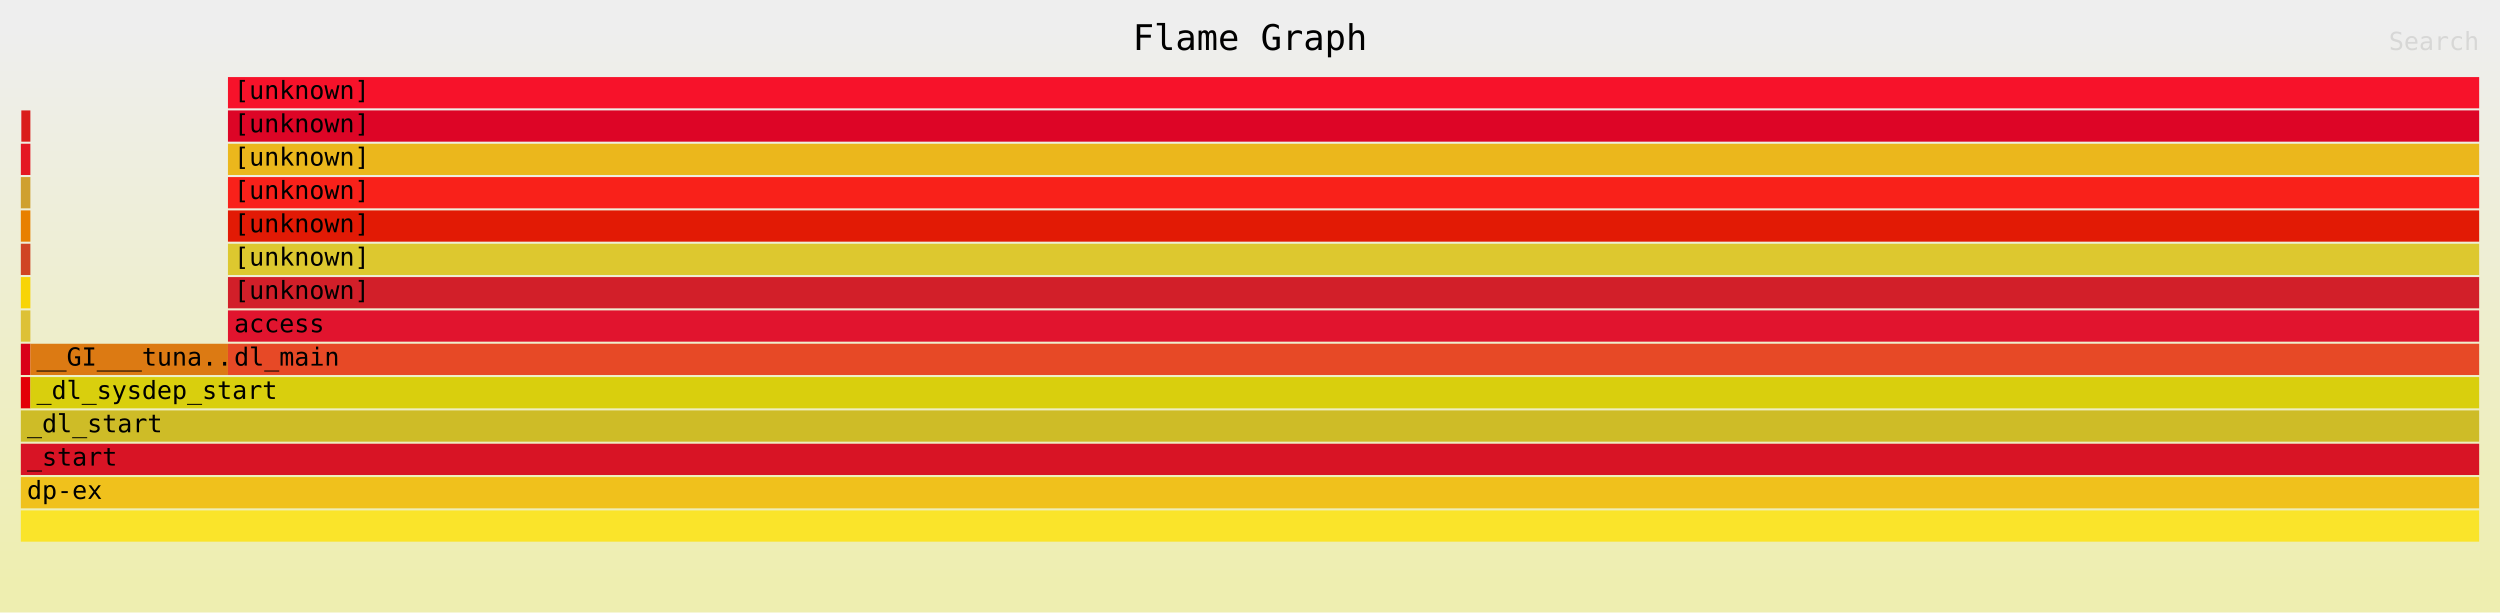
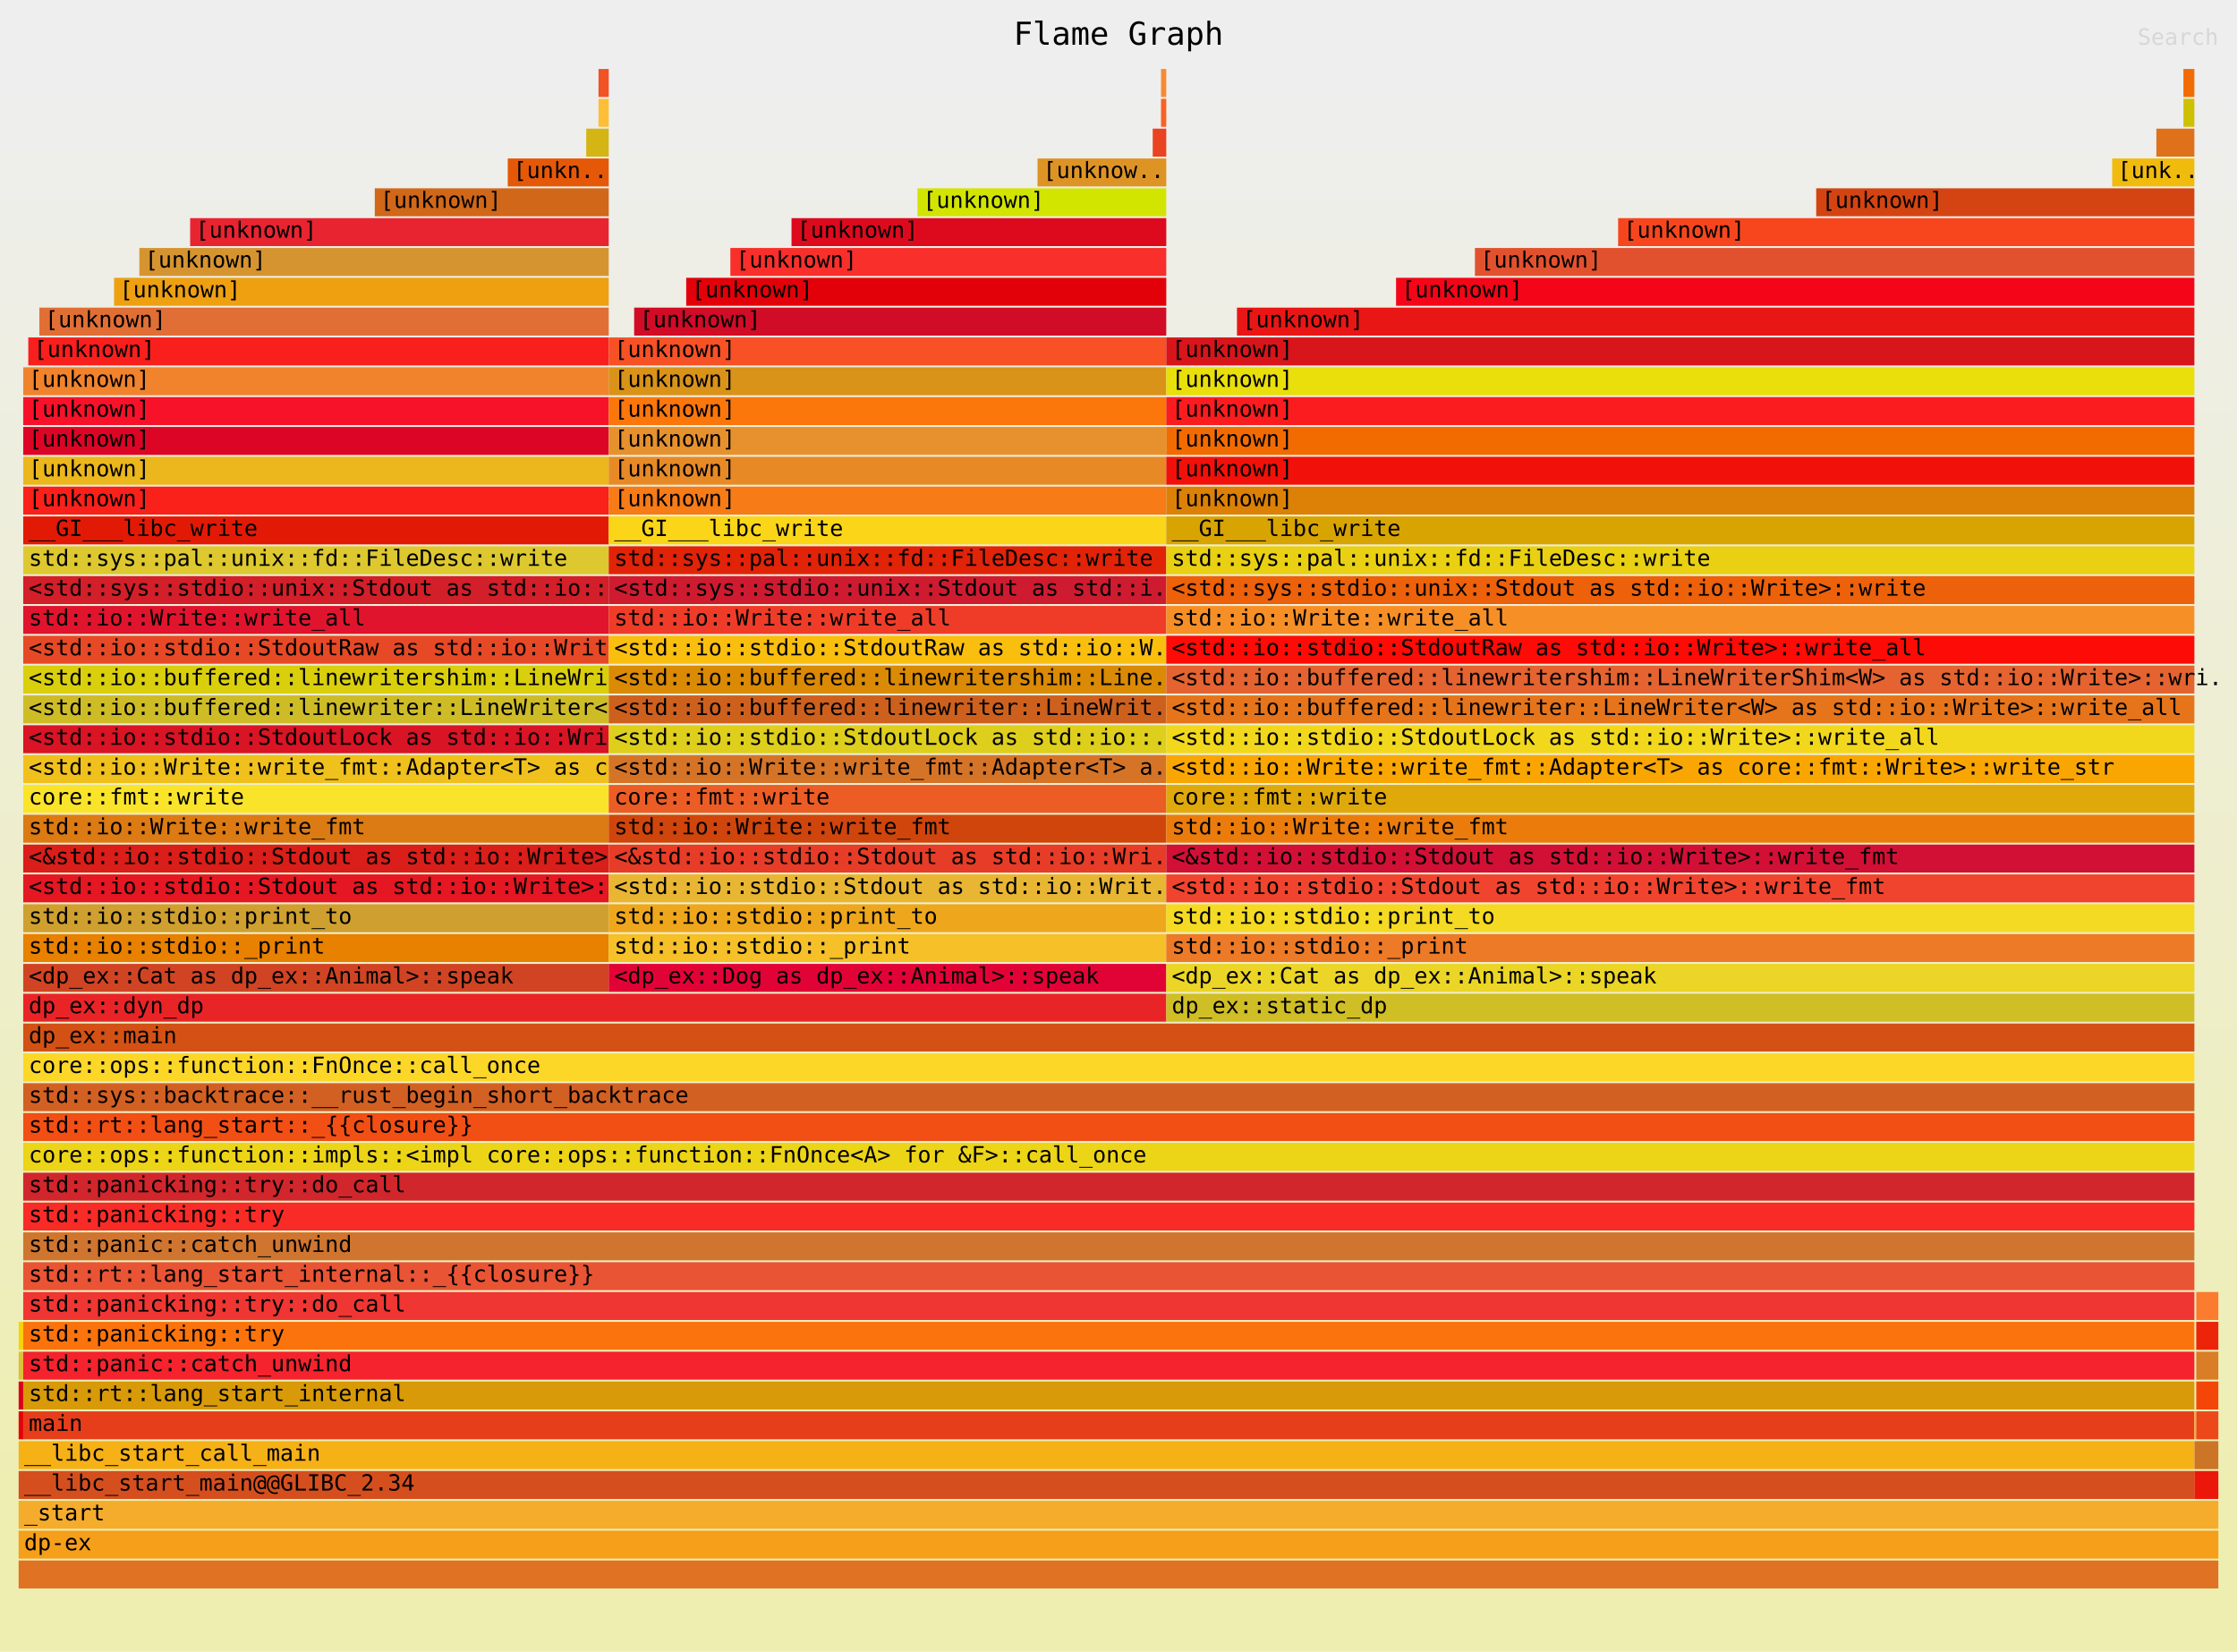
- <svg xmlns="http://www.w3.org/2000/svg" xmlns:ns1="http://github.com/jonhoo/inferno" version="1.1" width="1200" height="294" viewBox="0 0 1200 294">
+ <svg xmlns="http://www.w3.org/2000/svg" xmlns:ns1="http://github.com/jonhoo/inferno" version="1.1" width="1200" height="886" viewBox="0 0 1200 886">
  <defs>
    <linearGradient id="background" y1="0" y2="1" x1="0" x2="0">
      <stop stop-color="#eeeeee" offset="5%" />
      <stop stop-color="#eeeeb0" offset="95%" />
    </linearGradient>
  </defs>
  <style type="text/css">
text { font-family:monospace; font-size:12px }
#title { text-anchor:middle; font-size:17px; }
#matched { text-anchor:end; }
#search { text-anchor:end; opacity:0.1; cursor:pointer; }
#search:hover, #search.show { opacity:1; }
#subtitle { text-anchor:middle; font-color:rgb(160,160,160); }
#unzoom { cursor:pointer; }
#frames &gt; *:hover { stroke:black; stroke-width:0.5; cursor:pointer; }
.hide { display:none; }
.parent { opacity:0.5; }
</style>
-   <rect x="0" y="0" width="100%" height="294" fill="url(#background)" />
+   <rect x="0" y="0" width="100%" height="886" fill="url(#background)" />
  <text id="title" fill="rgb(0,0,0)" x="50%" y="24.00">Flame Graph</text>
-   <text id="details" fill="rgb(0,0,0)" x="10" y="277.00"> </text>
+   <text id="details" fill="rgb(0,0,0)" x="10" y="869.00"> </text>
  <text id="unzoom" class="hide" fill="rgb(0,0,0)" x="10" y="24.00">Reset Zoom</text>
  <text id="search" fill="rgb(0,0,0)" x="1190" y="24.00">Search</text>
-   <text id="matched" fill="rgb(0,0,0)" x="1190" y="277.00"> </text>
-   <svg id="frames" x="10" width="1180" total_samples="1066276">
-     <g>
-       <rect x="0%" y="181" width="0.388%" height="15" fill="rgb(227,0,7)" ns1:x="1" ns1:w="4134" />
-       <text x="0.25%" y="191.50" />
-     </g>
-     <g>
-       <rect x="0%" y="165" width="0.388%" height="15" fill="rgb(217,0,24)" ns1:x="1" ns1:w="4134" />
-       <text x="0.25%" y="175.50" />
-     </g>
-     <g>
-       <rect x="0%" y="149" width="0.388%" height="15" fill="rgb(221,193,54)" ns1:x="1" ns1:w="4134" />
-       <text x="0.25%" y="159.50" />
-     </g>
-     <g>
-       <rect x="0%" y="133" width="0.388%" height="15" fill="rgb(248,212,6)" ns1:x="1" ns1:w="4134" />
-       <text x="0.25%" y="143.50" />
-     </g>
-     <g>
-       <rect x="0%" y="117" width="0.388%" height="15" fill="rgb(208,68,35)" ns1:x="1" ns1:w="4134" />
-       <text x="0.25%" y="127.50" />
-     </g>
-     <g>
-       <rect x="0%" y="101" width="0.388%" height="15" fill="rgb(232,128,0)" ns1:x="1" ns1:w="4134" />
-       <text x="0.25%" y="111.50" />
-     </g>
-     <g>
-       <rect x="0%" y="85" width="0.388%" height="15" fill="rgb(207,160,47)" ns1:x="2" ns1:w="4133" />
-       <text x="0.25%" y="95.50" />
-     </g>
-     <g>
-       <rect x="0.001%" y="69" width="0.387%" height="15" fill="rgb(228,23,34)" ns1:x="13" ns1:w="4122" />
-       <text x="0.251%" y="79.50" />
-     </g>
-     <g>
-       <rect x="0.02%" y="53" width="0.368%" height="15" fill="rgb(218,30,26)" ns1:x="211" ns1:w="3924" />
-       <text x="0.27%" y="63.50" />
-     </g>
-     <g>
-       <rect x="0.388%" y="165" width="8.038%" height="15" fill="rgb(220,122,19)" ns1:x="4135" ns1:w="85704" />
-       <text x="0.638%" y="175.50">__GI___tuna..</text>
-     </g>
-     <g>
-       <rect x="0%" y="245" width="100%" height="15" fill="rgb(250,228,42)" ns1:x="0" ns1:w="1066276" />
-       <text x="0.25%" y="255.50" />
-     </g>
-     <g>
-       <rect x="0%" y="229" width="100%" height="15" fill="rgb(240,193,28)" ns1:x="0" ns1:w="1066276" />
-       <text x="0.25%" y="239.50">dp-ex</text>
-     </g>
-     <g>
-       <rect x="0%" y="213" width="100%" height="15" fill="rgb(216,20,37)" ns1:x="0" ns1:w="1066276" />
-       <text x="0.25%" y="223.50">_start</text>
-     </g>
-     <g>
-       <rect x="0%" y="197" width="100%" height="15" fill="rgb(206,188,39)" ns1:x="1" ns1:w="1066275" />
-       <text x="0.25%" y="207.50">_dl_start</text>
-     </g>
-     <g>
-       <rect x="0.388%" y="181" width="99.612%" height="15" fill="rgb(217,207,13)" ns1:x="4135" ns1:w="1062141" />
-       <text x="0.638%" y="191.50">_dl_sysdep_start</text>
-     </g>
-     <g>
-       <rect x="8.425%" y="165" width="91.575%" height="15" fill="rgb(231,73,38)" ns1:x="89839" ns1:w="976437" />
-       <text x="8.675%" y="175.50">dl_main</text>
-     </g>
-     <g>
-       <rect x="8.425%" y="149" width="91.575%" height="15" fill="rgb(225,20,46)" ns1:x="89839" ns1:w="976437" />
-       <text x="8.675%" y="159.50">access</text>
-     </g>
-     <g>
-       <rect x="8.425%" y="133" width="91.575%" height="15" fill="rgb(210,31,41)" ns1:x="89839" ns1:w="976437" />
-       <text x="8.675%" y="143.50">[unknown]</text>
-     </g>
-     <g>
-       <rect x="8.425%" y="117" width="91.575%" height="15" fill="rgb(221,200,47)" ns1:x="89839" ns1:w="976437" />
-       <text x="8.675%" y="127.50">[unknown]</text>
-     </g>
-     <g>
-       <rect x="8.425%" y="101" width="91.575%" height="15" fill="rgb(226,26,5)" ns1:x="89839" ns1:w="976437" />
-       <text x="8.675%" y="111.50">[unknown]</text>
-     </g>
-     <g>
-       <rect x="8.425%" y="85" width="91.575%" height="15" fill="rgb(249,33,26)" ns1:x="89839" ns1:w="976437" />
-       <text x="8.675%" y="95.50">[unknown]</text>
-     </g>
-     <g>
-       <rect x="8.425%" y="69" width="91.575%" height="15" fill="rgb(235,183,28)" ns1:x="89839" ns1:w="976437" />
-       <text x="8.675%" y="79.50">[unknown]</text>
-     </g>
-     <g>
-       <rect x="8.425%" y="53" width="91.575%" height="15" fill="rgb(221,5,38)" ns1:x="89839" ns1:w="976437" />
-       <text x="8.675%" y="63.50">[unknown]</text>
-     </g>
-     <g>
-       <rect x="8.425%" y="37" width="91.575%" height="15" fill="rgb(247,18,42)" ns1:x="89839" ns1:w="976437" />
-       <text x="8.675%" y="47.50">[unknown]</text>
+   <text id="matched" fill="rgb(0,0,0)" x="1190" y="869.00"> </text>
+   <svg id="frames" x="10" width="1180" total_samples="85684880">
+     <g>
+       <rect x="0%" y="757" width="0.208%" height="15" fill="rgb(227,0,7)" ns1:x="1" ns1:w="177904" />
+       <text x="0.25%" y="767.50" />
+     </g>
+     <g>
+       <rect x="0%" y="741" width="0.208%" height="15" fill="rgb(217,0,24)" ns1:x="1" ns1:w="177904" />
+       <text x="0.25%" y="751.50" />
+     </g>
+     <g>
+       <rect x="0%" y="725" width="0.208%" height="15" fill="rgb(221,193,54)" ns1:x="1" ns1:w="177904" />
+       <text x="0.25%" y="735.50" />
+     </g>
+     <g>
+       <rect x="0%" y="709" width="0.208%" height="15" fill="rgb(248,212,6)" ns1:x="1" ns1:w="177904" />
+       <text x="0.25%" y="719.50" />
+     </g>
+     <g>
+       <rect x="0.208%" y="517" width="26.619%" height="15" fill="rgb(208,68,35)" ns1:x="177905" ns1:w="22808272" />
+       <text x="0.458%" y="527.50">&lt;dp_ex::Cat as dp_ex::Animal&gt;::speak</text>
+     </g>
+     <g>
+       <rect x="0.208%" y="501" width="26.619%" height="15" fill="rgb(232,128,0)" ns1:x="177905" ns1:w="22808272" />
+       <text x="0.458%" y="511.50">std::io::stdio::_print</text>
+     </g>
+     <g>
+       <rect x="0.208%" y="485" width="26.619%" height="15" fill="rgb(207,160,47)" ns1:x="177905" ns1:w="22808272" />
+       <text x="0.458%" y="495.50">std::io::stdio::print_to</text>
+     </g>
+     <g>
+       <rect x="0.208%" y="469" width="26.619%" height="15" fill="rgb(228,23,34)" ns1:x="177905" ns1:w="22808272" />
+       <text x="0.458%" y="479.50">&lt;std::io::stdio::Stdout as std::io::Write&gt;:..</text>
+     </g>
+     <g>
+       <rect x="0.208%" y="453" width="26.619%" height="15" fill="rgb(218,30,26)" ns1:x="177905" ns1:w="22808272" />
+       <text x="0.458%" y="463.50">&lt;&amp;std::io::stdio::Stdout as std::io::Write&gt;..</text>
+     </g>
+     <g>
+       <rect x="0.208%" y="437" width="26.619%" height="15" fill="rgb(220,122,19)" ns1:x="177905" ns1:w="22808272" />
+       <text x="0.458%" y="447.50">std::io::Write::write_fmt</text>
+     </g>
+     <g>
+       <rect x="0.208%" y="421" width="26.619%" height="15" fill="rgb(250,228,42)" ns1:x="177905" ns1:w="22808272" />
+       <text x="0.458%" y="431.50">core::fmt::write</text>
+     </g>
+     <g>
+       <rect x="0.208%" y="405" width="26.619%" height="15" fill="rgb(240,193,28)" ns1:x="177905" ns1:w="22808272" />
+       <text x="0.458%" y="415.50">&lt;std::io::Write::write_fmt::Adapter&lt;T&gt; as c..</text>
+     </g>
+     <g>
+       <rect x="0.208%" y="389" width="26.619%" height="15" fill="rgb(216,20,37)" ns1:x="177905" ns1:w="22808272" />
+       <text x="0.458%" y="399.50">&lt;std::io::stdio::StdoutLock as std::io::Wri..</text>
+     </g>
+     <g>
+       <rect x="0.208%" y="373" width="26.619%" height="15" fill="rgb(206,188,39)" ns1:x="177905" ns1:w="22808272" />
+       <text x="0.458%" y="383.50">&lt;std::io::buffered::linewriter::LineWriter&lt;..</text>
+     </g>
+     <g>
+       <rect x="0.208%" y="357" width="26.619%" height="15" fill="rgb(217,207,13)" ns1:x="177905" ns1:w="22808272" />
+       <text x="0.458%" y="367.50">&lt;std::io::buffered::linewritershim::LineWri..</text>
+     </g>
+     <g>
+       <rect x="0.208%" y="341" width="26.619%" height="15" fill="rgb(231,73,38)" ns1:x="177905" ns1:w="22808272" />
+       <text x="0.458%" y="351.50">&lt;std::io::stdio::StdoutRaw as std::io::Writ..</text>
+     </g>
+     <g>
+       <rect x="0.208%" y="325" width="26.619%" height="15" fill="rgb(225,20,46)" ns1:x="177905" ns1:w="22808272" />
+       <text x="0.458%" y="335.50">std::io::Write::write_all</text>
+     </g>
+     <g>
+       <rect x="0.208%" y="309" width="26.619%" height="15" fill="rgb(210,31,41)" ns1:x="177905" ns1:w="22808272" />
+       <text x="0.458%" y="319.50">&lt;std::sys::stdio::unix::Stdout as std::io::..</text>
+     </g>
+     <g>
+       <rect x="0.208%" y="293" width="26.619%" height="15" fill="rgb(221,200,47)" ns1:x="177905" ns1:w="22808272" />
+       <text x="0.458%" y="303.50">std::sys::pal::unix::fd::FileDesc::write</text>
+     </g>
+     <g>
+       <rect x="0.208%" y="277" width="26.619%" height="15" fill="rgb(226,26,5)" ns1:x="177905" ns1:w="22808272" />
+       <text x="0.458%" y="287.50">__GI___libc_write</text>
+     </g>
+     <g>
+       <rect x="0.208%" y="261" width="26.619%" height="15" fill="rgb(249,33,26)" ns1:x="177905" ns1:w="22808272" />
+       <text x="0.458%" y="271.50">[unknown]</text>
+     </g>
+     <g>
+       <rect x="0.208%" y="245" width="26.619%" height="15" fill="rgb(235,183,28)" ns1:x="177905" ns1:w="22808272" />
+       <text x="0.458%" y="255.50">[unknown]</text>
+     </g>
+     <g>
+       <rect x="0.208%" y="229" width="26.619%" height="15" fill="rgb(221,5,38)" ns1:x="177905" ns1:w="22808272" />
+       <text x="0.458%" y="239.50">[unknown]</text>
+     </g>
+     <g>
+       <rect x="0.208%" y="213" width="26.619%" height="15" fill="rgb(247,18,42)" ns1:x="177905" ns1:w="22808272" />
+       <text x="0.458%" y="223.50">[unknown]</text>
+     </g>
+     <g>
+       <rect x="0.208%" y="197" width="26.619%" height="15" fill="rgb(241,131,45)" ns1:x="177905" ns1:w="22808272" />
+       <text x="0.458%" y="207.50">[unknown]</text>
+     </g>
+     <g>
+       <rect x="0.438%" y="181" width="26.388%" height="15" fill="rgb(249,31,29)" ns1:x="375528" ns1:w="22610649" />
+       <text x="0.688%" y="191.50">[unknown]</text>
+     </g>
+     <g>
+       <rect x="0.941%" y="165" width="25.885%" height="15" fill="rgb(225,111,53)" ns1:x="806389" ns1:w="22179788" />
+       <text x="1.191%" y="175.50">[unknown]</text>
+     </g>
+     <g>
+       <rect x="4.337%" y="149" width="22.489%" height="15" fill="rgb(238,160,17)" ns1:x="3716191" ns1:w="19269986" />
+       <text x="4.587%" y="159.50">[unknown]</text>
+     </g>
+     <g>
+       <rect x="5.487%" y="133" width="21.34%" height="15" fill="rgb(214,148,48)" ns1:x="4701227" ns1:w="18284950" />
+       <text x="5.737%" y="143.50">[unknown]</text>
+     </g>
+     <g>
+       <rect x="7.796%" y="117" width="19.03%" height="15" fill="rgb(232,36,49)" ns1:x="6680189" ns1:w="16305988" />
+       <text x="8.046%" y="127.50">[unknown]</text>
+     </g>
+     <g>
+       <rect x="16.19%" y="101" width="10.637%" height="15" fill="rgb(209,103,24)" ns1:x="13872107" ns1:w="9114070" />
+       <text x="16.44%" y="111.50">[unknown]</text>
+     </g>
+     <g>
+       <rect x="22.235%" y="85" width="4.591%" height="15" fill="rgb(229,88,8)" ns1:x="19052245" ns1:w="3933932" />
+       <text x="22.485%" y="95.50">[unkn..</text>
+     </g>
+     <g>
+       <rect x="25.803%" y="69" width="1.023%" height="15" fill="rgb(213,181,19)" ns1:x="22109525" ns1:w="876652" />
+       <text x="26.053%" y="79.50" />
+     </g>
+     <g>
+       <rect x="26.361%" y="53" width="0.466%" height="15" fill="rgb(254,191,54)" ns1:x="22587174" ns1:w="399003" />
+       <text x="26.611%" y="63.50" />
+     </g>
+     <g>
+       <rect x="26.361%" y="37" width="0.466%" height="15" fill="rgb(241,83,37)" ns1:x="22587174" ns1:w="399003" />
+       <text x="26.611%" y="47.50" />
+     </g>
+     <g>
+       <rect x="0.208%" y="533" width="51.964%" height="15" fill="rgb(233,36,39)" ns1:x="177905" ns1:w="44525025" />
+       <text x="0.458%" y="543.50">dp_ex::dyn_dp</text>
+     </g>
+     <g>
+       <rect x="26.826%" y="517" width="25.345%" height="15" fill="rgb(226,3,54)" ns1:x="22986177" ns1:w="21716753" />
+       <text x="27.076%" y="527.50">&lt;dp_ex::Dog as dp_ex::Animal&gt;::speak</text>
+     </g>
+     <g>
+       <rect x="26.826%" y="501" width="25.345%" height="15" fill="rgb(245,192,40)" ns1:x="22986177" ns1:w="21716753" />
+       <text x="27.076%" y="511.50">std::io::stdio::_print</text>
+     </g>
+     <g>
+       <rect x="26.826%" y="485" width="25.345%" height="15" fill="rgb(238,167,29)" ns1:x="22986177" ns1:w="21716753" />
+       <text x="27.076%" y="495.50">std::io::stdio::print_to</text>
+     </g>
+     <g>
+       <rect x="26.826%" y="469" width="25.345%" height="15" fill="rgb(232,182,51)" ns1:x="22986177" ns1:w="21716753" />
+       <text x="27.076%" y="479.50">&lt;std::io::stdio::Stdout as std::io::Writ..</text>
+     </g>
+     <g>
+       <rect x="26.826%" y="453" width="25.345%" height="15" fill="rgb(231,60,39)" ns1:x="22986177" ns1:w="21716753" />
+       <text x="27.076%" y="463.50">&lt;&amp;std::io::stdio::Stdout as std::io::Wri..</text>
+     </g>
+     <g>
+       <rect x="26.826%" y="437" width="25.345%" height="15" fill="rgb(208,69,12)" ns1:x="22986177" ns1:w="21716753" />
+       <text x="27.076%" y="447.50">std::io::Write::write_fmt</text>
+     </g>
+     <g>
+       <rect x="26.826%" y="421" width="25.345%" height="15" fill="rgb(235,93,37)" ns1:x="22986177" ns1:w="21716753" />
+       <text x="27.076%" y="431.50">core::fmt::write</text>
+     </g>
+     <g>
+       <rect x="26.826%" y="405" width="25.345%" height="15" fill="rgb(213,116,39)" ns1:x="22986178" ns1:w="21716752" />
+       <text x="27.076%" y="415.50">&lt;std::io::Write::write_fmt::Adapter&lt;T&gt; a..</text>
+     </g>
+     <g>
+       <rect x="26.826%" y="389" width="25.345%" height="15" fill="rgb(222,207,29)" ns1:x="22986178" ns1:w="21716752" />
+       <text x="27.076%" y="399.50">&lt;std::io::stdio::StdoutLock as std::io::..</text>
+     </g>
+     <g>
+       <rect x="26.826%" y="373" width="25.345%" height="15" fill="rgb(206,96,30)" ns1:x="22986178" ns1:w="21716752" />
+       <text x="27.076%" y="383.50">&lt;std::io::buffered::linewriter::LineWrit..</text>
+     </g>
+     <g>
+       <rect x="26.826%" y="357" width="25.345%" height="15" fill="rgb(218,138,4)" ns1:x="22986178" ns1:w="21716752" />
+       <text x="27.076%" y="367.50">&lt;std::io::buffered::linewritershim::Line..</text>
+     </g>
+     <g>
+       <rect x="26.826%" y="341" width="25.345%" height="15" fill="rgb(250,191,14)" ns1:x="22986178" ns1:w="21716752" />
+       <text x="27.076%" y="351.50">&lt;std::io::stdio::StdoutRaw as std::io::W..</text>
+     </g>
+     <g>
+       <rect x="26.826%" y="325" width="25.345%" height="15" fill="rgb(239,60,40)" ns1:x="22986178" ns1:w="21716752" />
+       <text x="27.076%" y="335.50">std::io::Write::write_all</text>
+     </g>
+     <g>
+       <rect x="26.826%" y="309" width="25.345%" height="15" fill="rgb(206,27,48)" ns1:x="22986178" ns1:w="21716752" />
+       <text x="27.076%" y="319.50">&lt;std::sys::stdio::unix::Stdout as std::i..</text>
+     </g>
+     <g>
+       <rect x="26.826%" y="293" width="25.345%" height="15" fill="rgb(225,35,8)" ns1:x="22986178" ns1:w="21716752" />
+       <text x="27.076%" y="303.50">std::sys::pal::unix::fd::FileDesc::write</text>
+     </g>
+     <g>
+       <rect x="26.826%" y="277" width="25.345%" height="15" fill="rgb(250,213,24)" ns1:x="22986178" ns1:w="21716752" />
+       <text x="27.076%" y="287.50">__GI___libc_write</text>
+     </g>
+     <g>
+       <rect x="26.826%" y="261" width="25.345%" height="15" fill="rgb(247,123,22)" ns1:x="22986178" ns1:w="21716752" />
+       <text x="27.076%" y="271.50">[unknown]</text>
+     </g>
+     <g>
+       <rect x="26.826%" y="245" width="25.345%" height="15" fill="rgb(231,138,38)" ns1:x="22986179" ns1:w="21716751" />
+       <text x="27.076%" y="255.50">[unknown]</text>
+     </g>
+     <g>
+       <rect x="26.826%" y="229" width="25.345%" height="15" fill="rgb(231,145,46)" ns1:x="22986179" ns1:w="21716751" />
+       <text x="27.076%" y="239.50">[unknown]</text>
+     </g>
+     <g>
+       <rect x="26.826%" y="213" width="25.345%" height="15" fill="rgb(251,118,11)" ns1:x="22986179" ns1:w="21716751" />
+       <text x="27.076%" y="223.50">[unknown]</text>
+     </g>
+     <g>
+       <rect x="26.826%" y="197" width="25.345%" height="15" fill="rgb(217,147,25)" ns1:x="22986179" ns1:w="21716751" />
+       <text x="27.076%" y="207.50">[unknown]</text>
+     </g>
+     <g>
+       <rect x="26.826%" y="181" width="25.345%" height="15" fill="rgb(247,81,37)" ns1:x="22986179" ns1:w="21716751" />
+       <text x="27.076%" y="191.50">[unknown]</text>
+     </g>
+     <g>
+       <rect x="27.981%" y="165" width="24.19%" height="15" fill="rgb(209,12,38)" ns1:x="23975393" ns1:w="20727537" />
+       <text x="28.231%" y="175.50">[unknown]</text>
+     </g>
+     <g>
+       <rect x="30.348%" y="149" width="21.824%" height="15" fill="rgb(227,1,9)" ns1:x="26003285" ns1:w="18699645" />
+       <text x="30.598%" y="159.50">[unknown]</text>
+     </g>
+     <g>
+       <rect x="32.355%" y="133" width="19.816%" height="15" fill="rgb(248,47,43)" ns1:x="27723247" ns1:w="16979683" />
+       <text x="32.605%" y="143.50">[unknown]</text>
+     </g>
+     <g>
+       <rect x="35.135%" y="117" width="17.037%" height="15" fill="rgb(221,10,30)" ns1:x="30105087" ns1:w="14597843" />
+       <text x="35.385%" y="127.50">[unknown]</text>
+     </g>
+     <g>
+       <rect x="40.859%" y="101" width="11.312%" height="15" fill="rgb(210,229,1)" ns1:x="35010153" ns1:w="9692777" />
+       <text x="41.109%" y="111.50">[unknown]</text>
+     </g>
+     <g>
+       <rect x="46.319%" y="85" width="5.853%" height="15" fill="rgb(222,148,37)" ns1:x="39688118" ns1:w="5014812" />
+       <text x="46.569%" y="95.50">[unknow..</text>
+     </g>
+     <g>
+       <rect x="51.556%" y="69" width="0.615%" height="15" fill="rgb(234,67,33)" ns1:x="44176059" ns1:w="526871" />
+       <text x="51.806%" y="79.50" />
+     </g>
+     <g>
+       <rect x="51.932%" y="53" width="0.24%" height="15" fill="rgb(247,98,35)" ns1:x="44497544" ns1:w="205386" />
+       <text x="52.182%" y="63.50" />
+     </g>
+     <g>
+       <rect x="51.932%" y="37" width="0.24%" height="15" fill="rgb(247,138,52)" ns1:x="44497544" ns1:w="205386" />
+       <text x="52.182%" y="47.50" />
+     </g>
+     <g>
+       <rect x="0%" y="789" width="98.91%" height="15" fill="rgb(213,79,30)" ns1:x="1" ns1:w="84750755" />
+       <text x="0.25%" y="799.50">__libc_start_main@@GLIBC_2.34</text>
+     </g>
+     <g>
+       <rect x="0%" y="773" width="98.91%" height="15" fill="rgb(246,177,23)" ns1:x="1" ns1:w="84750755" />
+       <text x="0.25%" y="783.50">__libc_start_call_main</text>
+     </g>
+     <g>
+       <rect x="0.208%" y="757" width="98.702%" height="15" fill="rgb(230,62,27)" ns1:x="177905" ns1:w="84572851" />
+       <text x="0.458%" y="767.50">main</text>
+     </g>
+     <g>
+       <rect x="0.208%" y="741" width="98.702%" height="15" fill="rgb(216,154,8)" ns1:x="177905" ns1:w="84572851" />
+       <text x="0.458%" y="751.50">std::rt::lang_start_internal</text>
+     </g>
+     <g>
+       <rect x="0.208%" y="725" width="98.702%" height="15" fill="rgb(244,35,45)" ns1:x="177905" ns1:w="84572851" />
+       <text x="0.458%" y="735.50">std::panic::catch_unwind</text>
+     </g>
+     <g>
+       <rect x="0.208%" y="709" width="98.702%" height="15" fill="rgb(251,115,12)" ns1:x="177905" ns1:w="84572851" />
+       <text x="0.458%" y="719.50">std::panicking::try</text>
+     </g>
+     <g>
+       <rect x="0.208%" y="693" width="98.702%" height="15" fill="rgb(240,54,50)" ns1:x="177905" ns1:w="84572851" />
+       <text x="0.458%" y="703.50">std::panicking::try::do_call</text>
+     </g>
+     <g>
+       <rect x="0.208%" y="677" width="98.702%" height="15" fill="rgb(233,84,52)" ns1:x="177905" ns1:w="84572851" />
+       <text x="0.458%" y="687.50">std::rt::lang_start_internal::_{{closure}}</text>
+     </g>
+     <g>
+       <rect x="0.208%" y="661" width="98.702%" height="15" fill="rgb(207,117,47)" ns1:x="177905" ns1:w="84572851" />
+       <text x="0.458%" y="671.50">std::panic::catch_unwind</text>
+     </g>
+     <g>
+       <rect x="0.208%" y="645" width="98.702%" height="15" fill="rgb(249,43,39)" ns1:x="177905" ns1:w="84572851" />
+       <text x="0.458%" y="655.50">std::panicking::try</text>
+     </g>
+     <g>
+       <rect x="0.208%" y="629" width="98.702%" height="15" fill="rgb(209,38,44)" ns1:x="177905" ns1:w="84572851" />
+       <text x="0.458%" y="639.50">std::panicking::try::do_call</text>
+     </g>
+     <g>
+       <rect x="0.208%" y="613" width="98.702%" height="15" fill="rgb(236,212,23)" ns1:x="177905" ns1:w="84572851" />
+       <text x="0.458%" y="623.50">core::ops::function::impls::&lt;impl core::ops::function::FnOnce&lt;A&gt; for &amp;F&gt;::call_once</text>
+     </g>
+     <g>
+       <rect x="0.208%" y="597" width="98.702%" height="15" fill="rgb(242,79,21)" ns1:x="177905" ns1:w="84572851" />
+       <text x="0.458%" y="607.50">std::rt::lang_start::_{{closure}}</text>
+     </g>
+     <g>
+       <rect x="0.208%" y="581" width="98.702%" height="15" fill="rgb(211,96,35)" ns1:x="177905" ns1:w="84572851" />
+       <text x="0.458%" y="591.50">std::sys::backtrace::__rust_begin_short_backtrace</text>
+     </g>
+     <g>
+       <rect x="0.208%" y="565" width="98.702%" height="15" fill="rgb(253,215,40)" ns1:x="177905" ns1:w="84572851" />
+       <text x="0.458%" y="575.50">core::ops::function::FnOnce::call_once</text>
+     </g>
+     <g>
+       <rect x="0.208%" y="549" width="98.702%" height="15" fill="rgb(211,81,21)" ns1:x="177905" ns1:w="84572851" />
+       <text x="0.458%" y="559.50">dp_ex::main</text>
+     </g>
+     <g>
+       <rect x="52.171%" y="533" width="46.739%" height="15" fill="rgb(208,190,38)" ns1:x="44702930" ns1:w="40047826" />
+       <text x="52.421%" y="543.50">dp_ex::static_dp</text>
+     </g>
+     <g>
+       <rect x="52.171%" y="517" width="46.739%" height="15" fill="rgb(235,213,38)" ns1:x="44702930" ns1:w="40047826" />
+       <text x="52.421%" y="527.50">&lt;dp_ex::Cat as dp_ex::Animal&gt;::speak</text>
+     </g>
+     <g>
+       <rect x="52.171%" y="501" width="46.739%" height="15" fill="rgb(237,122,38)" ns1:x="44702930" ns1:w="40047826" />
+       <text x="52.421%" y="511.50">std::io::stdio::_print</text>
+     </g>
+     <g>
+       <rect x="52.171%" y="485" width="46.739%" height="15" fill="rgb(244,218,35)" ns1:x="44702930" ns1:w="40047826" />
+       <text x="52.421%" y="495.50">std::io::stdio::print_to</text>
+     </g>
+     <g>
+       <rect x="52.171%" y="469" width="46.739%" height="15" fill="rgb(240,68,47)" ns1:x="44702930" ns1:w="40047826" />
+       <text x="52.421%" y="479.50">&lt;std::io::stdio::Stdout as std::io::Write&gt;::write_fmt</text>
+     </g>
+     <g>
+       <rect x="52.171%" y="453" width="46.739%" height="15" fill="rgb(210,16,53)" ns1:x="44702930" ns1:w="40047826" />
+       <text x="52.421%" y="463.50">&lt;&amp;std::io::stdio::Stdout as std::io::Write&gt;::write_fmt</text>
+     </g>
+     <g>
+       <rect x="52.171%" y="437" width="46.739%" height="15" fill="rgb(235,124,12)" ns1:x="44702930" ns1:w="40047826" />
+       <text x="52.421%" y="447.50">std::io::Write::write_fmt</text>
+     </g>
+     <g>
+       <rect x="52.171%" y="421" width="46.739%" height="15" fill="rgb(224,169,11)" ns1:x="44702930" ns1:w="40047826" />
+       <text x="52.421%" y="431.50">core::fmt::write</text>
+     </g>
+     <g>
+       <rect x="52.171%" y="405" width="46.739%" height="15" fill="rgb(250,166,2)" ns1:x="44702930" ns1:w="40047826" />
+       <text x="52.421%" y="415.50">&lt;std::io::Write::write_fmt::Adapter&lt;T&gt; as core::fmt::Write&gt;::write_str</text>
+     </g>
+     <g>
+       <rect x="52.171%" y="389" width="46.739%" height="15" fill="rgb(242,216,29)" ns1:x="44702930" ns1:w="40047826" />
+       <text x="52.421%" y="399.50">&lt;std::io::stdio::StdoutLock as std::io::Write&gt;::write_all</text>
+     </g>
+     <g>
+       <rect x="52.171%" y="373" width="46.739%" height="15" fill="rgb(230,116,27)" ns1:x="44702930" ns1:w="40047826" />
+       <text x="52.421%" y="383.50">&lt;std::io::buffered::linewriter::LineWriter&lt;W&gt; as std::io::Write&gt;::write_all</text>
+     </g>
+     <g>
+       <rect x="52.171%" y="357" width="46.739%" height="15" fill="rgb(228,99,48)" ns1:x="44702930" ns1:w="40047826" />
+       <text x="52.421%" y="367.50">&lt;std::io::buffered::linewritershim::LineWriterShim&lt;W&gt; as std::io::Write&gt;::wri..</text>
+     </g>
+     <g>
+       <rect x="52.171%" y="341" width="46.739%" height="15" fill="rgb(253,11,6)" ns1:x="44702930" ns1:w="40047826" />
+       <text x="52.421%" y="351.50">&lt;std::io::stdio::StdoutRaw as std::io::Write&gt;::write_all</text>
+     </g>
+     <g>
+       <rect x="52.171%" y="325" width="46.739%" height="15" fill="rgb(247,143,39)" ns1:x="44702930" ns1:w="40047826" />
+       <text x="52.421%" y="335.50">std::io::Write::write_all</text>
+     </g>
+     <g>
+       <rect x="52.171%" y="309" width="46.739%" height="15" fill="rgb(236,97,10)" ns1:x="44702930" ns1:w="40047826" />
+       <text x="52.421%" y="319.50">&lt;std::sys::stdio::unix::Stdout as std::io::Write&gt;::write</text>
+     </g>
+     <g>
+       <rect x="52.171%" y="293" width="46.739%" height="15" fill="rgb(233,208,19)" ns1:x="44702930" ns1:w="40047826" />
+       <text x="52.421%" y="303.50">std::sys::pal::unix::fd::FileDesc::write</text>
+     </g>
+     <g>
+       <rect x="52.171%" y="277" width="46.739%" height="15" fill="rgb(216,164,2)" ns1:x="44702930" ns1:w="40047826" />
+       <text x="52.421%" y="287.50">__GI___libc_write</text>
+     </g>
+     <g>
+       <rect x="52.171%" y="261" width="46.739%" height="15" fill="rgb(220,129,5)" ns1:x="44702930" ns1:w="40047826" />
+       <text x="52.421%" y="271.50">[unknown]</text>
+     </g>
+     <g>
+       <rect x="52.171%" y="245" width="46.739%" height="15" fill="rgb(242,17,10)" ns1:x="44702930" ns1:w="40047826" />
+       <text x="52.421%" y="255.50">[unknown]</text>
+     </g>
+     <g>
+       <rect x="52.171%" y="229" width="46.739%" height="15" fill="rgb(242,107,0)" ns1:x="44702930" ns1:w="40047826" />
+       <text x="52.421%" y="239.50">[unknown]</text>
+     </g>
+     <g>
+       <rect x="52.171%" y="213" width="46.739%" height="15" fill="rgb(251,28,31)" ns1:x="44702930" ns1:w="40047826" />
+       <text x="52.421%" y="223.50">[unknown]</text>
+     </g>
+     <g>
+       <rect x="52.171%" y="197" width="46.739%" height="15" fill="rgb(233,223,10)" ns1:x="44702930" ns1:w="40047826" />
+       <text x="52.421%" y="207.50">[unknown]</text>
+     </g>
+     <g>
+       <rect x="52.171%" y="181" width="46.739%" height="15" fill="rgb(215,21,27)" ns1:x="44702930" ns1:w="40047826" />
+       <text x="52.421%" y="191.50">[unknown]</text>
+     </g>
+     <g>
+       <rect x="55.385%" y="165" width="43.525%" height="15" fill="rgb(232,23,21)" ns1:x="47456370" ns1:w="37294386" />
+       <text x="55.635%" y="175.50">[unknown]</text>
+     </g>
+     <g>
+       <rect x="62.618%" y="149" width="36.292%" height="15" fill="rgb(244,5,23)" ns1:x="53654116" ns1:w="31096640" />
+       <text x="62.868%" y="159.50">[unknown]</text>
+     </g>
+     <g>
+       <rect x="66.202%" y="133" width="32.708%" height="15" fill="rgb(226,81,46)" ns1:x="56725340" ns1:w="28025416" />
+       <text x="66.452%" y="143.50">[unknown]</text>
+     </g>
+     <g>
+       <rect x="72.713%" y="117" width="26.197%" height="15" fill="rgb(247,70,30)" ns1:x="62303597" ns1:w="22447159" />
+       <text x="72.963%" y="127.50">[unknown]</text>
+     </g>
+     <g>
+       <rect x="81.717%" y="101" width="17.193%" height="15" fill="rgb(212,68,19)" ns1:x="70019165" ns1:w="14731591" />
+       <text x="81.967%" y="111.50">[unknown]</text>
+     </g>
+     <g>
+       <rect x="95.172%" y="85" width="3.738%" height="15" fill="rgb(240,187,13)" ns1:x="81548061" ns1:w="3202695" />
+       <text x="95.422%" y="95.50">[unk..</text>
+     </g>
+     <g>
+       <rect x="97.182%" y="69" width="1.728%" height="15" fill="rgb(223,113,26)" ns1:x="83270099" ns1:w="1480657" />
+       <text x="97.432%" y="79.50" />
+     </g>
+     <g>
+       <rect x="98.412%" y="53" width="0.498%" height="15" fill="rgb(206,192,2)" ns1:x="84324397" ns1:w="426359" />
+       <text x="98.662%" y="63.50" />
+     </g>
+     <g>
+       <rect x="98.412%" y="37" width="0.498%" height="15" fill="rgb(241,108,4)" ns1:x="84324397" ns1:w="426359" />
+       <text x="98.662%" y="47.50" />
+     </g>
+     <g>
+       <rect x="98.914%" y="757" width="0.08%" height="15" fill="rgb(247,173,49)" ns1:x="84754333" ns1:w="68516" />
+       <text x="99.164%" y="767.50" />
+     </g>
+     <g>
+       <rect x="0%" y="837" width="100%" height="15" fill="rgb(224,114,35)" ns1:x="0" ns1:w="85684880" />
+       <text x="0.25%" y="847.50" />
+     </g>
+     <g>
+       <rect x="0%" y="821" width="100%" height="15" fill="rgb(245,159,27)" ns1:x="0" ns1:w="85684880" />
+       <text x="0.25%" y="831.50">dp-ex</text>
+     </g>
+     <g>
+       <rect x="0%" y="805" width="100%" height="15" fill="rgb(245,172,44)" ns1:x="0" ns1:w="85684880" />
+       <text x="0.25%" y="815.50">_start</text>
+     </g>
+     <g>
+       <rect x="98.91%" y="789" width="1.09%" height="15" fill="rgb(236,23,11)" ns1:x="84750756" ns1:w="934124" />
+       <text x="99.16%" y="799.50" />
+     </g>
+     <g>
+       <rect x="98.914%" y="773" width="1.086%" height="15" fill="rgb(205,117,38)" ns1:x="84754333" ns1:w="930547" />
+       <text x="99.164%" y="783.50" />
+     </g>
+     <g>
+       <rect x="98.994%" y="757" width="1.006%" height="15" fill="rgb(237,72,25)" ns1:x="84822849" ns1:w="862031" />
+       <text x="99.244%" y="767.50" />
+     </g>
+     <g>
+       <rect x="98.994%" y="741" width="1.006%" height="15" fill="rgb(244,70,9)" ns1:x="84822849" ns1:w="862031" />
+       <text x="99.244%" y="751.50" />
+     </g>
+     <g>
+       <rect x="98.994%" y="725" width="1.006%" height="15" fill="rgb(217,125,39)" ns1:x="84822849" ns1:w="862031" />
+       <text x="99.244%" y="735.50" />
+     </g>
+     <g>
+       <rect x="98.994%" y="709" width="1.006%" height="15" fill="rgb(235,36,10)" ns1:x="84822849" ns1:w="862031" />
+       <text x="99.244%" y="719.50" />
+     </g>
+     <g>
+       <rect x="98.994%" y="693" width="1.006%" height="15" fill="rgb(251,123,47)" ns1:x="84822849" ns1:w="862031" />
+       <text x="99.244%" y="703.50" />
    </g>
  </svg>
</svg>
